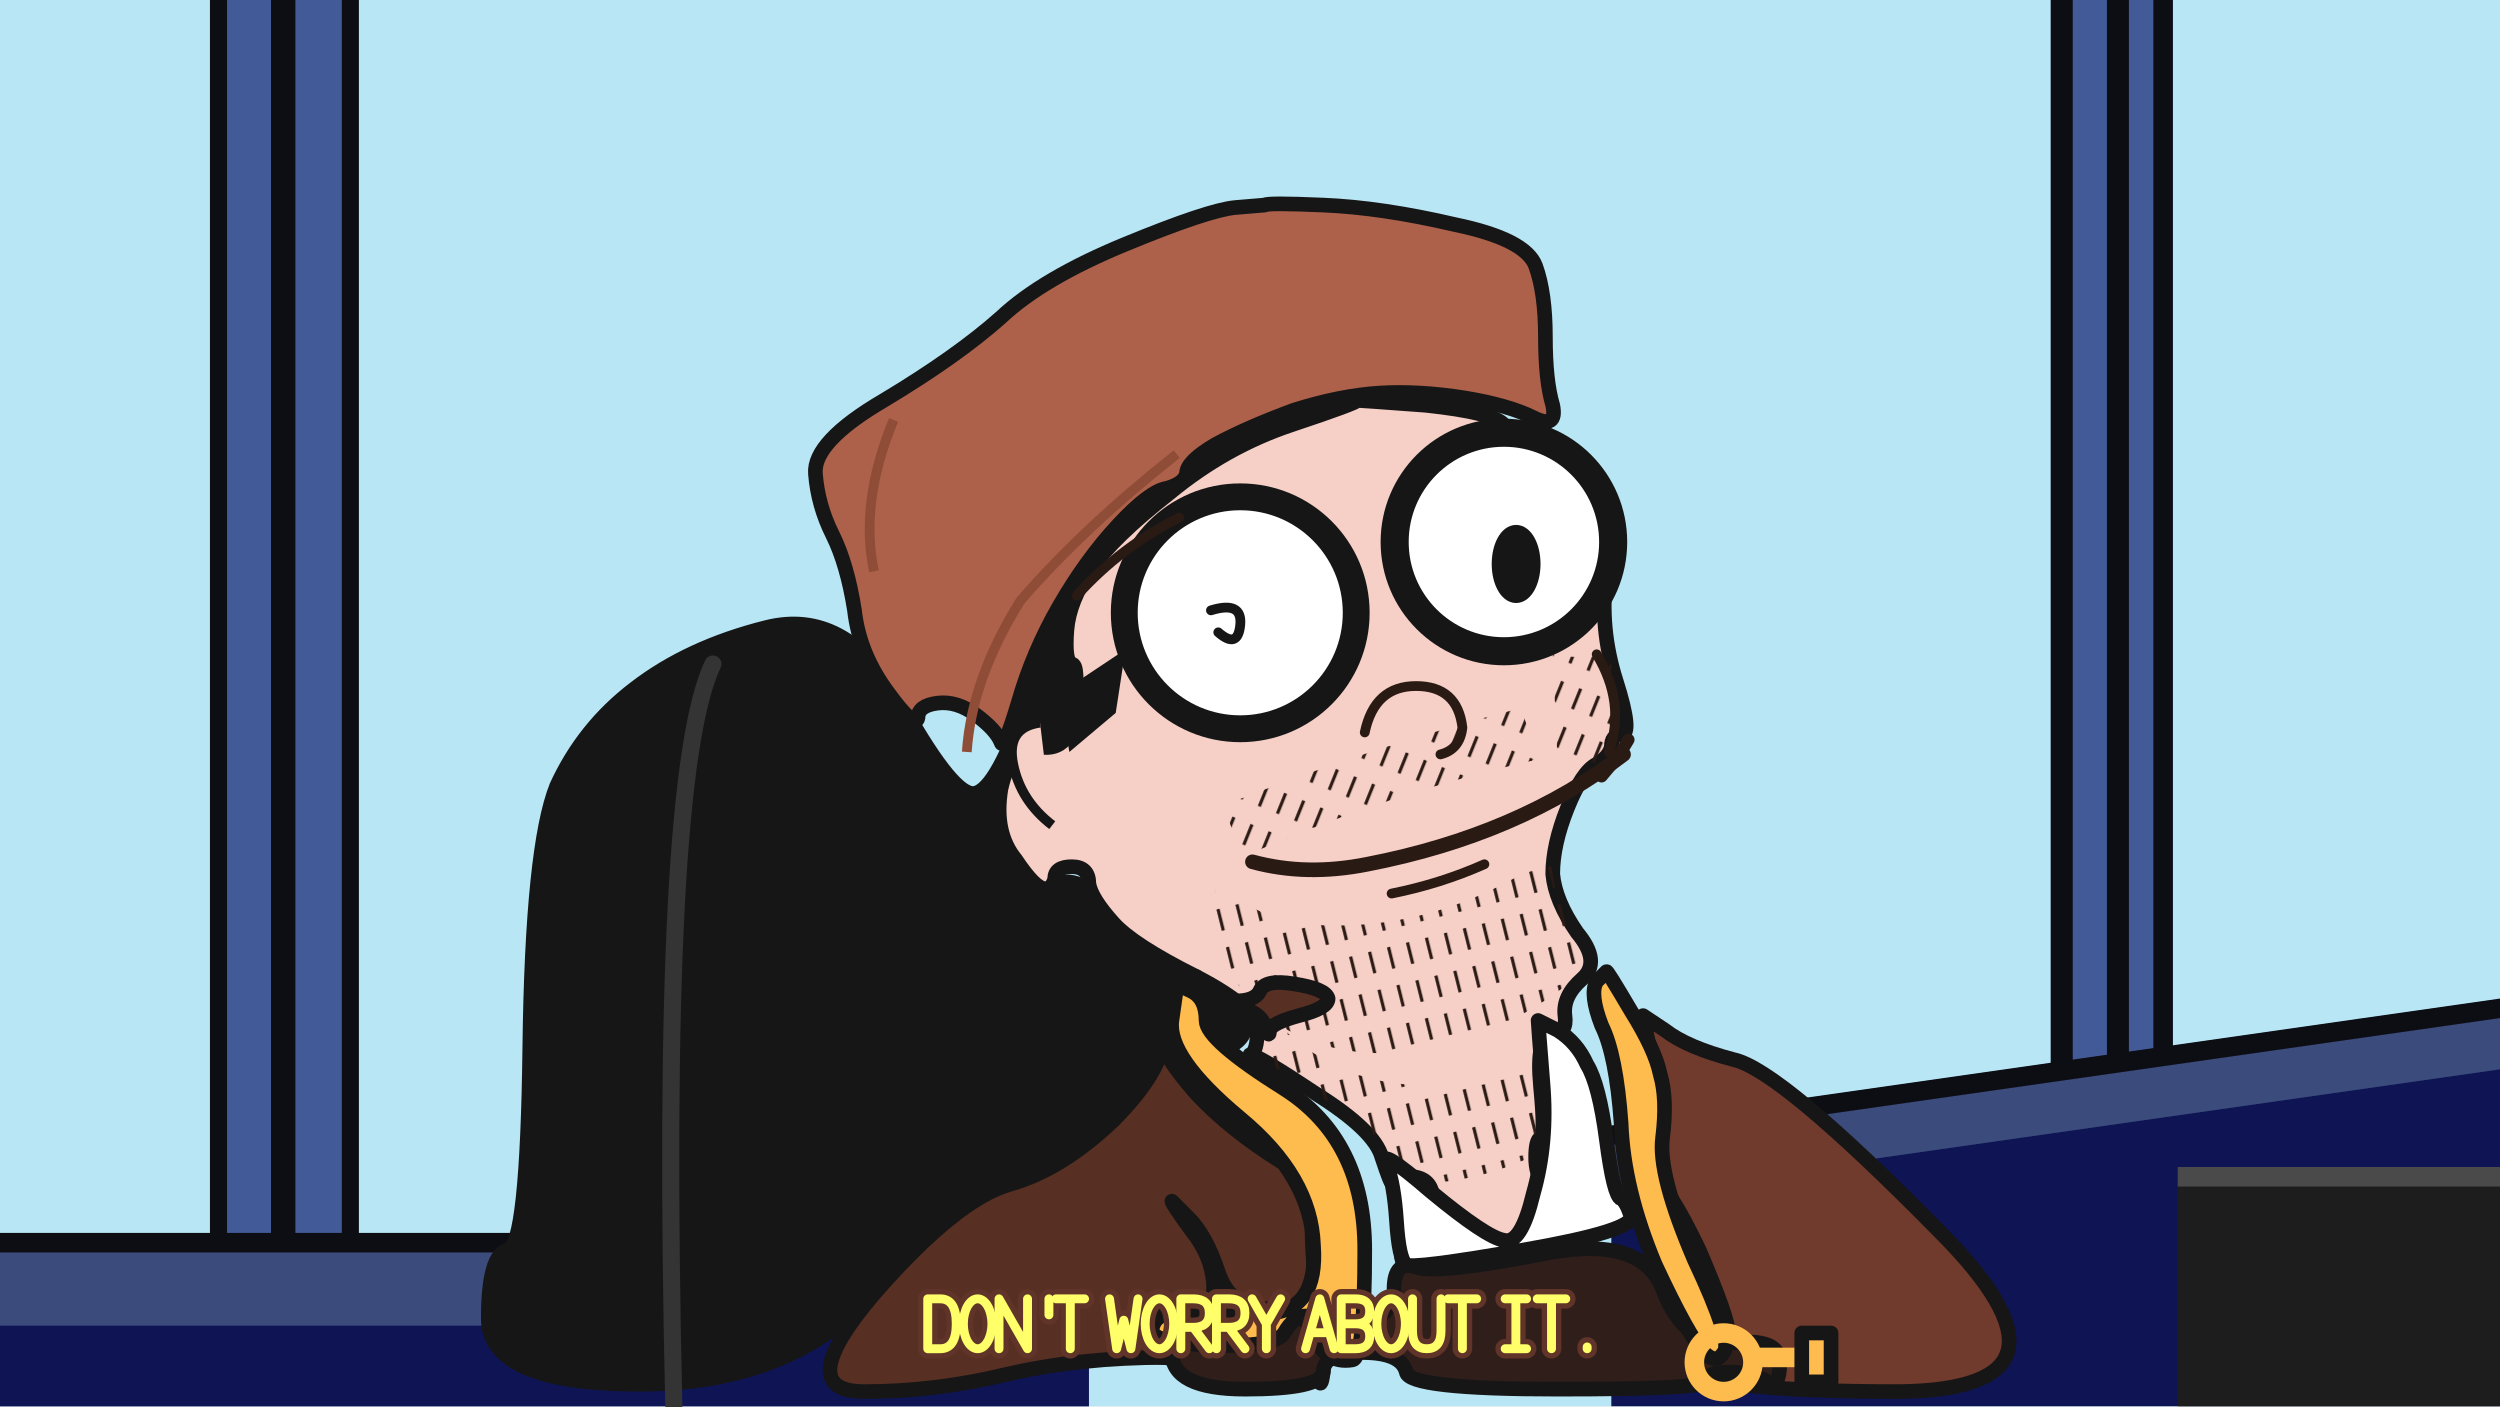
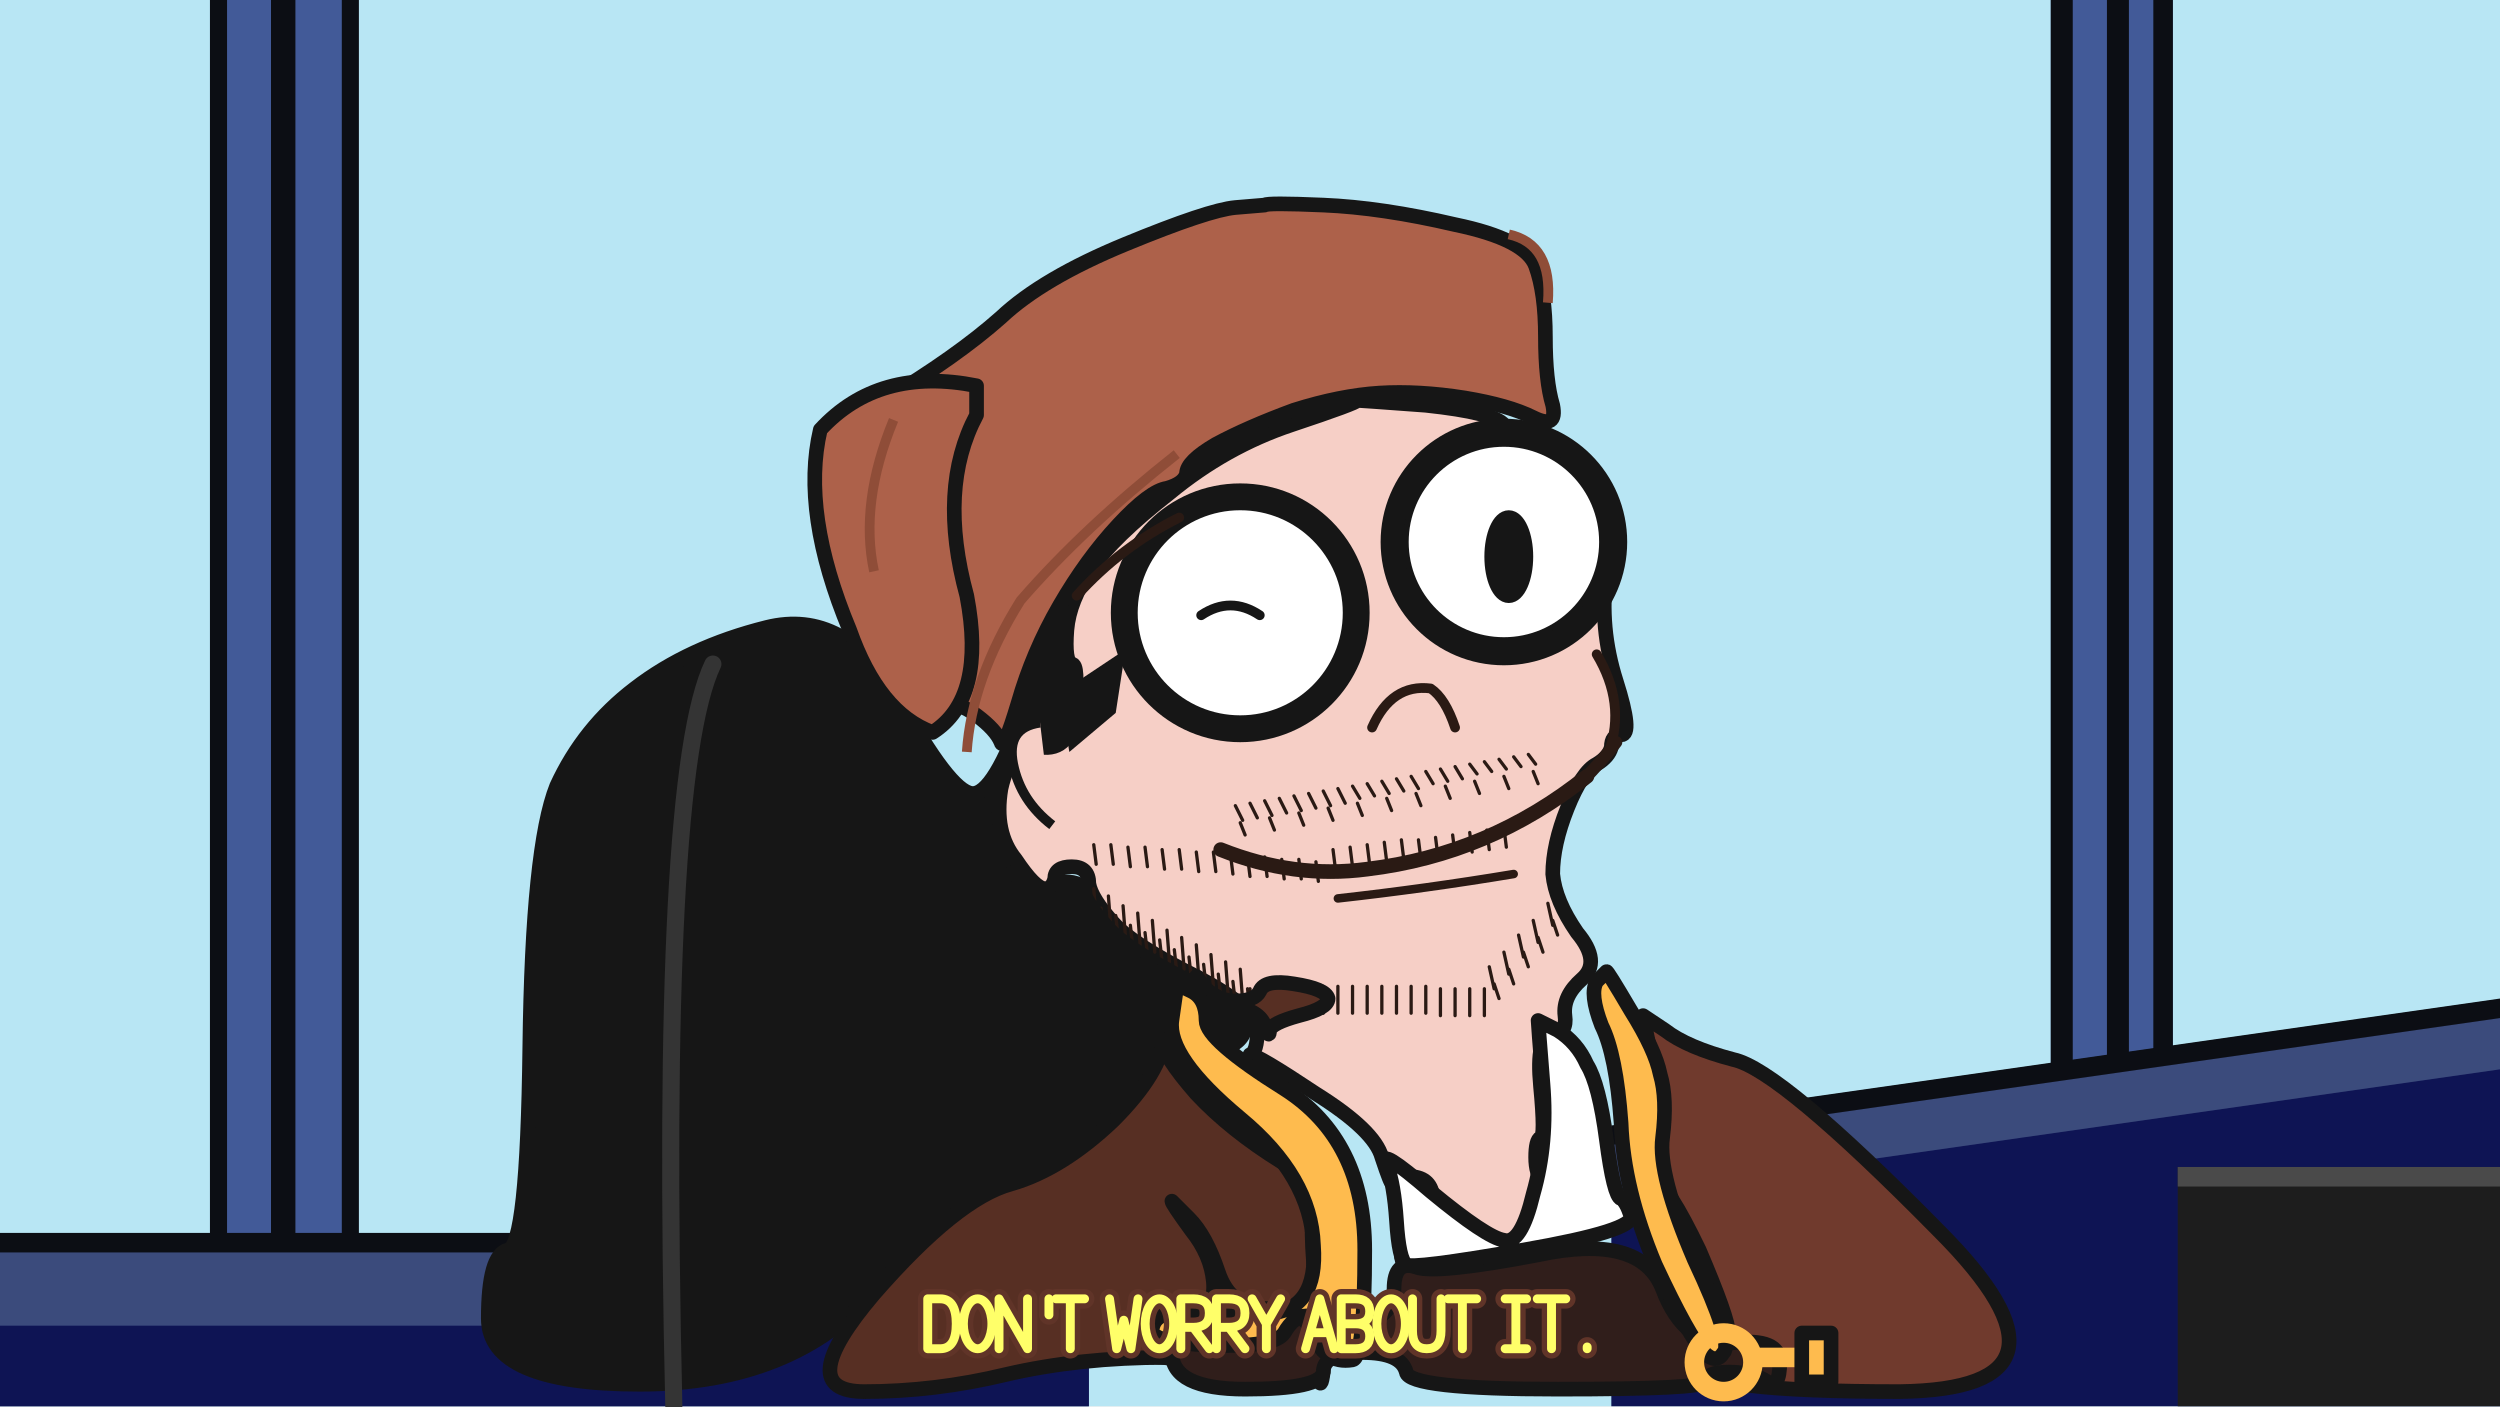
<svg xmlns="http://www.w3.org/2000/svg" viewBox="0 0 1024 576">
  <defs>
    <path id="fp" d="M556 164Q557 164 584 166Q612 169 616 174Q619 178 631 182Q643 186 652 200Q660 213 658 235Q655 257 662 279Q669 301 664 301Q660 301 660 306Q659 310 654 313Q648 316 642 331Q636 346 636 358Q637 369 646 382Q656 394 648 401Q640 408 641 416Q642 423 636 424Q629 424 631 445Q633 466 631 466Q629 467 629 474Q629 481 632 484Q634 487 632 498Q631 510 637 510Q643 511 623 514Q603 518 602 512Q602 507 597 504Q592 501 584 501Q577 501 576 511Q574 521 574 512Q574 503 580 502Q587 500 587 492Q587 483 579 482Q571 482 570 484Q570 486 566 474Q563 463 539 448Q515 432 512 432Q508 432 512 432Q515 431 515 422Q515 413 490 400Q464 387 456 378Q447 368 446 362Q446 355 439 355Q432 355 432 360Q431 364 428 364Q424 364 416 352Q407 341 410 323Q414 305 426 306Q439 308 440 290Q442 272 439 272Q436 271 437 258Q438 246 447 233Q456 220 479 202Q502 183 529 174Q556 165 556 164Z" />
    <clipPath id="fc">
      <use href="#fp" />
    </clipPath>
-     <pattern id="h0" width="8" height="17" patternUnits="userSpaceOnUse" patternTransform="rotate(22)">
-       <path d="M2 2v9" stroke="#2a1a14" stroke-width="1.3" />
-     </pattern>
-     <pattern id="h1" width="8" height="16" patternUnits="userSpaceOnUse" patternTransform="rotate(-14)">
-       <path d="M2 2v9" stroke="#2a1a14" stroke-width="1.3" />
-     </pattern>
    <path id="A" d="M0 28 8 0 16 28M3 19h10" />
    <path id="B" d="M0 28V0h8q8 0 8 7t-8 7H0m8 0q8 0 8 7t-8 7H0" />
    <path id="D" d="M0 0h7q9 0 9 14t-9 14H0z" />
    <path id="I" d="M2 0h12M8 0v28M2 28h12" />
    <path id="N" d="M0 28V0l16 28V0" />
    <path id="O" d="M8 0a8 14 0 0 0 0 28a8 14 0 0 0 0-28z" />
    <path id="R" d="M0 28V0h7q9 0 9 8t-9 8H0m7 0 9 12" />
    <path id="T" d="M0 0h16M8 0v28" />
    <path id="U" d="M0 0v18q0 10 8 10t8-10V0" />
    <path id="W" d="M0 0 4 28 8 12 12 28 16 0" />
    <path id="Y" d="M0 0 8 14 16 0M8 14v14" />
    <path id="k" d="M8 0v9" />
    <path id="p" d="M8 27v1" />
    <g id="cp" transform="translate(380 532)scale(0.73)">
      <use href="#D" x="0" />
      <use href="#O" x="20" />
      <use href="#N" x="40" />
      <use href="#k" x="60" />
      <use href="#T" x="72" />
      <use href="#W" x="102" />
      <use href="#O" x="122" />
      <use href="#R" x="142" />
      <use href="#R" x="162" />
      <use href="#Y" x="182" />
      <use href="#A" x="212" />
      <use href="#B" x="232" />
      <use href="#O" x="252" />
      <use href="#U" x="272" />
      <use href="#T" x="292" />
      <use href="#I" x="322" />
      <use href="#T" x="342" />
      <use href="#p" x="362" />
    </g>
  </defs>
  <path d="M0 0h1024v576H0z" fill="#b8e6f4" />
  <path d="M86 0h60v520H86z" fill="#425a98" />
  <path d="M86 0h7v520h-7zm25 0h10v520h-10zm29 0h7v520h-7z" fill="#0c0e14" />
  <path d="M840 0h50v448h-50z" fill="#425a98" />
  <path d="M840 0h9v448h-9zm23 0h9v448h-9zm19 0h8v448h-8z" fill="#0c0e14" />
  <path d="M0 508h446v68H0z" fill="#3b4b7c" />
  <path d="M0 543h446v33H0z" fill="#0e1454" />
  <path d="M0 505h446v8H0z" fill="#0c0e14" />
  <path d="M660 466 1024 414v162H660z" fill="#0e1454" />
  <path d="M660 466 1024 414v24L660 490z" fill="#3b4b7c" />
  <path d="M660 461 1024 409v8L660 469z" fill="#0c0e14" />
  <path d="M892 478h132v98H892z" fill="#1d1d1d" />
  <path d="M892 478h132v8H892z" fill="#4a4a4a" />
  <g stroke="#161616" stroke-width="6" stroke-linejoin="round">
    <path d="M454 244Q455 244 463 261Q471 278 491 290Q511 302 478 291Q446 280 445 300Q444 319 430 316Q416 313 415 334Q414 356 417 360Q420 365 432 362Q444 358 454 374Q463 389 487 401Q511 413 510 420Q510 427 500 430Q489 432 489 440Q489 448 479 446Q469 444 459 453Q449 462 449 470Q449 478 465 485Q481 492 489 502Q497 513 504 533Q511 553 506 560Q500 567 496 561Q491 555 436 554Q381 554 382 547Q384 540 441 539Q498 538 492 518Q487 499 465 488Q443 478 418 484Q393 489 359 528Q325 567 262 567Q200 567 200 540Q200 514 208 512Q216 511 217 429Q218 347 228 322Q239 298 260 282Q282 265 314 257Q346 249 368 286Q389 324 398 325Q407 326 420 289Q432 252 434 249Q436 246 436 253Q437 260 445 260Q453 260 454 252Q454 245 454 244Z" fill="#161616" />
    <path d="M292 272q-22 46-16 304" fill="none" stroke="#343434" stroke-width="7" stroke-linecap="round" />
    <use href="#fp" fill="#f6cfc6" />
    <path d="M518 84Q519 83 542 84Q566 85 596 92Q625 98 629 109Q633 120 633 138Q633 156 636 166Q638 176 628 171Q618 166 600 163Q581 160 565 161Q549 162 530 168Q511 175 498 182Q486 189 486 194Q485 198 478 200Q471 201 458 215Q445 229 434 248Q423 267 417 288Q411 308 410 304Q408 299 400 293Q392 287 384 288Q376 289 376 294Q375 299 364 284Q352 268 350 250Q347 231 341 219Q335 207 334 194Q333 181 362 164Q392 146 410 130Q427 114 461 100Q495 86 506 85Q518 84 518 84Z" fill="#ad614a" />
+     <path d="M400 158Q360 150 336 176Q328 210 348 258Q360 292 382 300Q404 286 396 244Q384 200 400 170Z" fill="#ad614a" />
    <path d="M482 186q-38 30-64 60-20 32-22 62" fill="none" stroke="#8f4d38" stroke-width="4" />
    <path d="M366 172q-14 34-8 62" fill="none" stroke="#8f4d38" stroke-width="4" />
+     <path d="M618 96q18 4 16 28" fill="none" stroke="#8f4d38" stroke-width="4" />
    <circle cx="508" cy="251" r="45" fill="#fff" />
    <circle cx="616" cy="222" r="42" fill="#fff" />
-     <ellipse cx="621" cy="231" rx="7" ry="13" fill="#161616" />
-     <path d="M496 250q13-4 12 6t-9 3" fill="none" stroke="#161616" stroke-width="4" stroke-linecap="round" />
+     <ellipse cx="618" cy="228" rx="7" ry="16" fill="#161616" />
+     <path d="M492 252q12-8 24 0" fill="none" stroke="#161616" stroke-width="4" stroke-linecap="round" />
    <path d="M461 266 434 284l4 24 19-16z" fill="#161616" stroke="none" />
    <path d="M426 296q-14 2-11 17t16 25" fill="#f6cfc6" stroke-width="4" />
    <g fill="none" stroke="#161616">
      <circle cx="508" cy="251" r="49" stroke-width="8" />
      <circle cx="616" cy="222" r="46" stroke-width="9" />
    </g>
    <g fill="none" stroke="#2a1a14" stroke-linecap="round">
-       <path d="M559 300q4-19 21-19t19 17q-1 9-9 11" stroke-width="4" />
-       <path d="M513 353q22 6 47 1 62-12 105-45" stroke-width="6" />
-       <path d="M656 318q7-8 11-15" stroke-width="5" />
-       <path d="M570 366q20-4 38-12" stroke-width="4" />
+       <path d="M562 298q8-18 24-16 6 4 10 16" stroke-width="4" />
+       <path d="M500 348q30 12 60 8 50-6 90-38" stroke-width="6" />
+       <path d="M648 320q8-8 14-16" stroke-width="5" />
+       <path d="M548 368q36-4 72-10" stroke-width="3.5" />
      <path d="M654 268q12 20 5 40" stroke-width="4" />
      <path d="M441 244q18-20 42-32" stroke-width="4" />
    </g>
-     <g clip-path="url(#fc)" stroke="none">
-       <path d="M501 330q60-24 122-40l7 21q-62 14-121 40z" fill="url(#h0)" />
-       <path d="M636 268q22 4 34-6l8 46q-24 12-40 4z" fill="url(#h0)" />
-       <path d="M498 358q14 20 44 21 56 2 106-38 28-22 42-44l2 44q-20 42-58 68-42 28-84 21-40-8-52-46z" fill="url(#h1)" />
-       <path d="M508 400q26 40 66 44 44 4 82-26 26-22 40-48l2 34q-20 40-56 62-40 24-78 17-36-8-48-40z" fill="url(#h1)" />
+     <g clip-path="url(#fc)" fill="none" stroke="#2a1a14" stroke-width="1.35" stroke-linecap="round">
+       <path d="M506 330l3 6M508 337l2 5M512 329l3 6M518 328l3 6M520 335l2 5M524 327l3 6M530 326l3 6M532 333l2 5M536 325l3 6M542 324l3 6M544 331l2 5M548 323l3 6M554 322l3 5M556 329l2 5M560 321l3 5M566 320l3 5M568 327l2 5M572 319l3 5M578 318l3 5M580 325l2 5M584 316l3 5M590 315l3 5M592 322l2 5M596 314l3 5M602 313l3 4M604 320l2 5M608 312l3 4M614 311l3 4M616 318l2 5M620 310l3 4M626 309l3 4M628 316l2 5M436 358l1 13M439 366l1 9M442 361l1 13M445 369l1 9M448 364l1 13M451 372l1 9M454 367l1 13M457 375l1 9M460 371l1 13M463 379l1 9M466 374l1 13M469 382l1 9M472 377l1 13M475 385l1 9M478 381l1 13M481 389l1 9M484 384l1 13M487 392l1 9M490 387l1 13M493 395l1 9M496 391l1 13M499 399l1 9M502 394l1 13M505 402l1 9M508 397l1 13M511 405l1 9M448 346l1 8M455 346l1 8M462 347l1 8M469 347l1 8M476 348l1 8M483 348l1 8M490 349l1 8M497 349l1 8M504 350l1 8M511 351l1 8M518 351l1 8M525 352l1 8M532 352l1 8M539 353l1 8M546 348l1 8M553 347l1 8M560 346l1 8M567 345l1 8M574 344l1 8M581 344l1 8M588 343l1 8M595 342l1 8M602 341l1 8M609 340l1 8M616 339l1 8M512 405l0 11M518 405l0 11M524 405l0 11M530 405l0 11M536 404l0 11M542 404l0 11M548 404l0 11M554 404l0 11M560 404l0 11M566 404l0 11M572 404l0 11M578 404l0 11M584 404l0 11M590 405l0 11M596 405l0 11M602 405l0 11M608 405l0 11M610 396l2 9M612 403l2 6M616 390l2 9M618 397l2 6M622 383l2 9M624 390l2 6M628 377l2 9M630 384l2 6M634 370l2 9M636 377l2 6M640 363l2 9M642 370l2 6M646 357l2 9M648 364l2 6M652 350l2 9M654 357l2 6" />
    </g>
    <path d="M673 416Q673 416 682 422Q691 429 710 434Q729 438 794 504Q859 569 778 570Q697 570 694 560Q691 551 699 551Q707 551 708 546Q708 540 696 512Q683 485 678 484Q673 484 678 474Q684 464 678 440Q673 417 673 416Z" fill="#703a2d" />
    <path d="M490 400Q490 400 494 405Q499 410 506 410Q514 410 516 406Q518 401 530 403Q543 405 544 409Q544 413 532 416Q521 419 520 422Q520 426 518 420Q516 414 505 412Q494 410 492 416Q491 422 484 421Q476 420 476 426Q476 432 490 448Q504 463 525 476Q546 490 541 490Q536 491 538 517Q539 543 542 544Q546 544 546 549Q547 554 554 554Q560 554 551 554Q542 554 542 562Q541 570 540 564Q538 559 526 558Q513 556 478 556Q442 556 412 563Q383 570 354 570Q324 570 358 530Q392 491 414 485Q435 479 456 459Q476 439 477 424Q478 409 484 405Q490 401 490 400Z" fill="#572f23" />
    <path d="M480 492Q480 492 487 499Q494 506 499 521Q504 536 519 536Q534 536 534 540Q535 545 553 543Q571 541 571 528Q571 516 580 519Q588 522 630 514Q672 505 681 528Q690 552 710 550Q729 548 729 558Q729 569 724 566Q718 562 708 562Q699 562 698 566Q698 569 638 569Q577 569 576 562Q574 554 558 554Q542 554 542 562Q541 569 510 569Q480 569 480 554Q480 539 489 538Q498 536 497 525Q496 514 488 504Q480 493 480 492Z" fill="#301e1b" />
    <path d="M630 418Q630 418 638 422Q646 427 650 436Q655 444 658 467Q661 490 664 491Q666 492 668 498Q670 504 624 512Q578 520 576 518Q573 516 572 500Q571 485 568 477Q564 469 586 488Q609 507 616 508Q623 510 628 489Q634 468 632 444Q630 419 630 418Z" fill="#ffffff" />
    <path d="M482 404Q482 403 488 406Q494 409 494 418Q494 426 526 446Q559 467 559 512Q559 556 554 557Q548 558 544 555Q539 552 540 546Q540 539 535 539Q530 539 526 546Q522 552 496 551Q470 550 472 544Q473 539 479 538Q485 537 486 540Q486 543 490 543Q495 543 496 540Q498 538 519 538Q540 537 538 510Q537 482 508 458Q478 433 480 418Q482 404 482 404Z" fill="#febb4e" />
    <path d="M658 398Q658 397 668 414Q678 430 680 440Q683 450 681 466Q679 481 694 516Q710 550 706 554Q703 559 698 554Q692 548 678 518Q665 487 664 460Q662 432 656 420Q651 407 654 402Q658 398 658 398Z" fill="#febb4e" />
    <g fill="none" stroke="#febb4e" stroke-width="8">
      <circle cx="706" cy="558" r="12" />
      <path d="M718 556h22" />
    </g>
    <path d="M738 546h12v20h-12z" fill="#febb4e" />
  </g>
  <g fill="none" stroke-linecap="round" stroke-linejoin="round">
    <use href="#cp" stroke="#603428" stroke-width="11" />
    <use href="#cp" stroke="#ffff69" stroke-width="5" />
  </g>
</svg>
